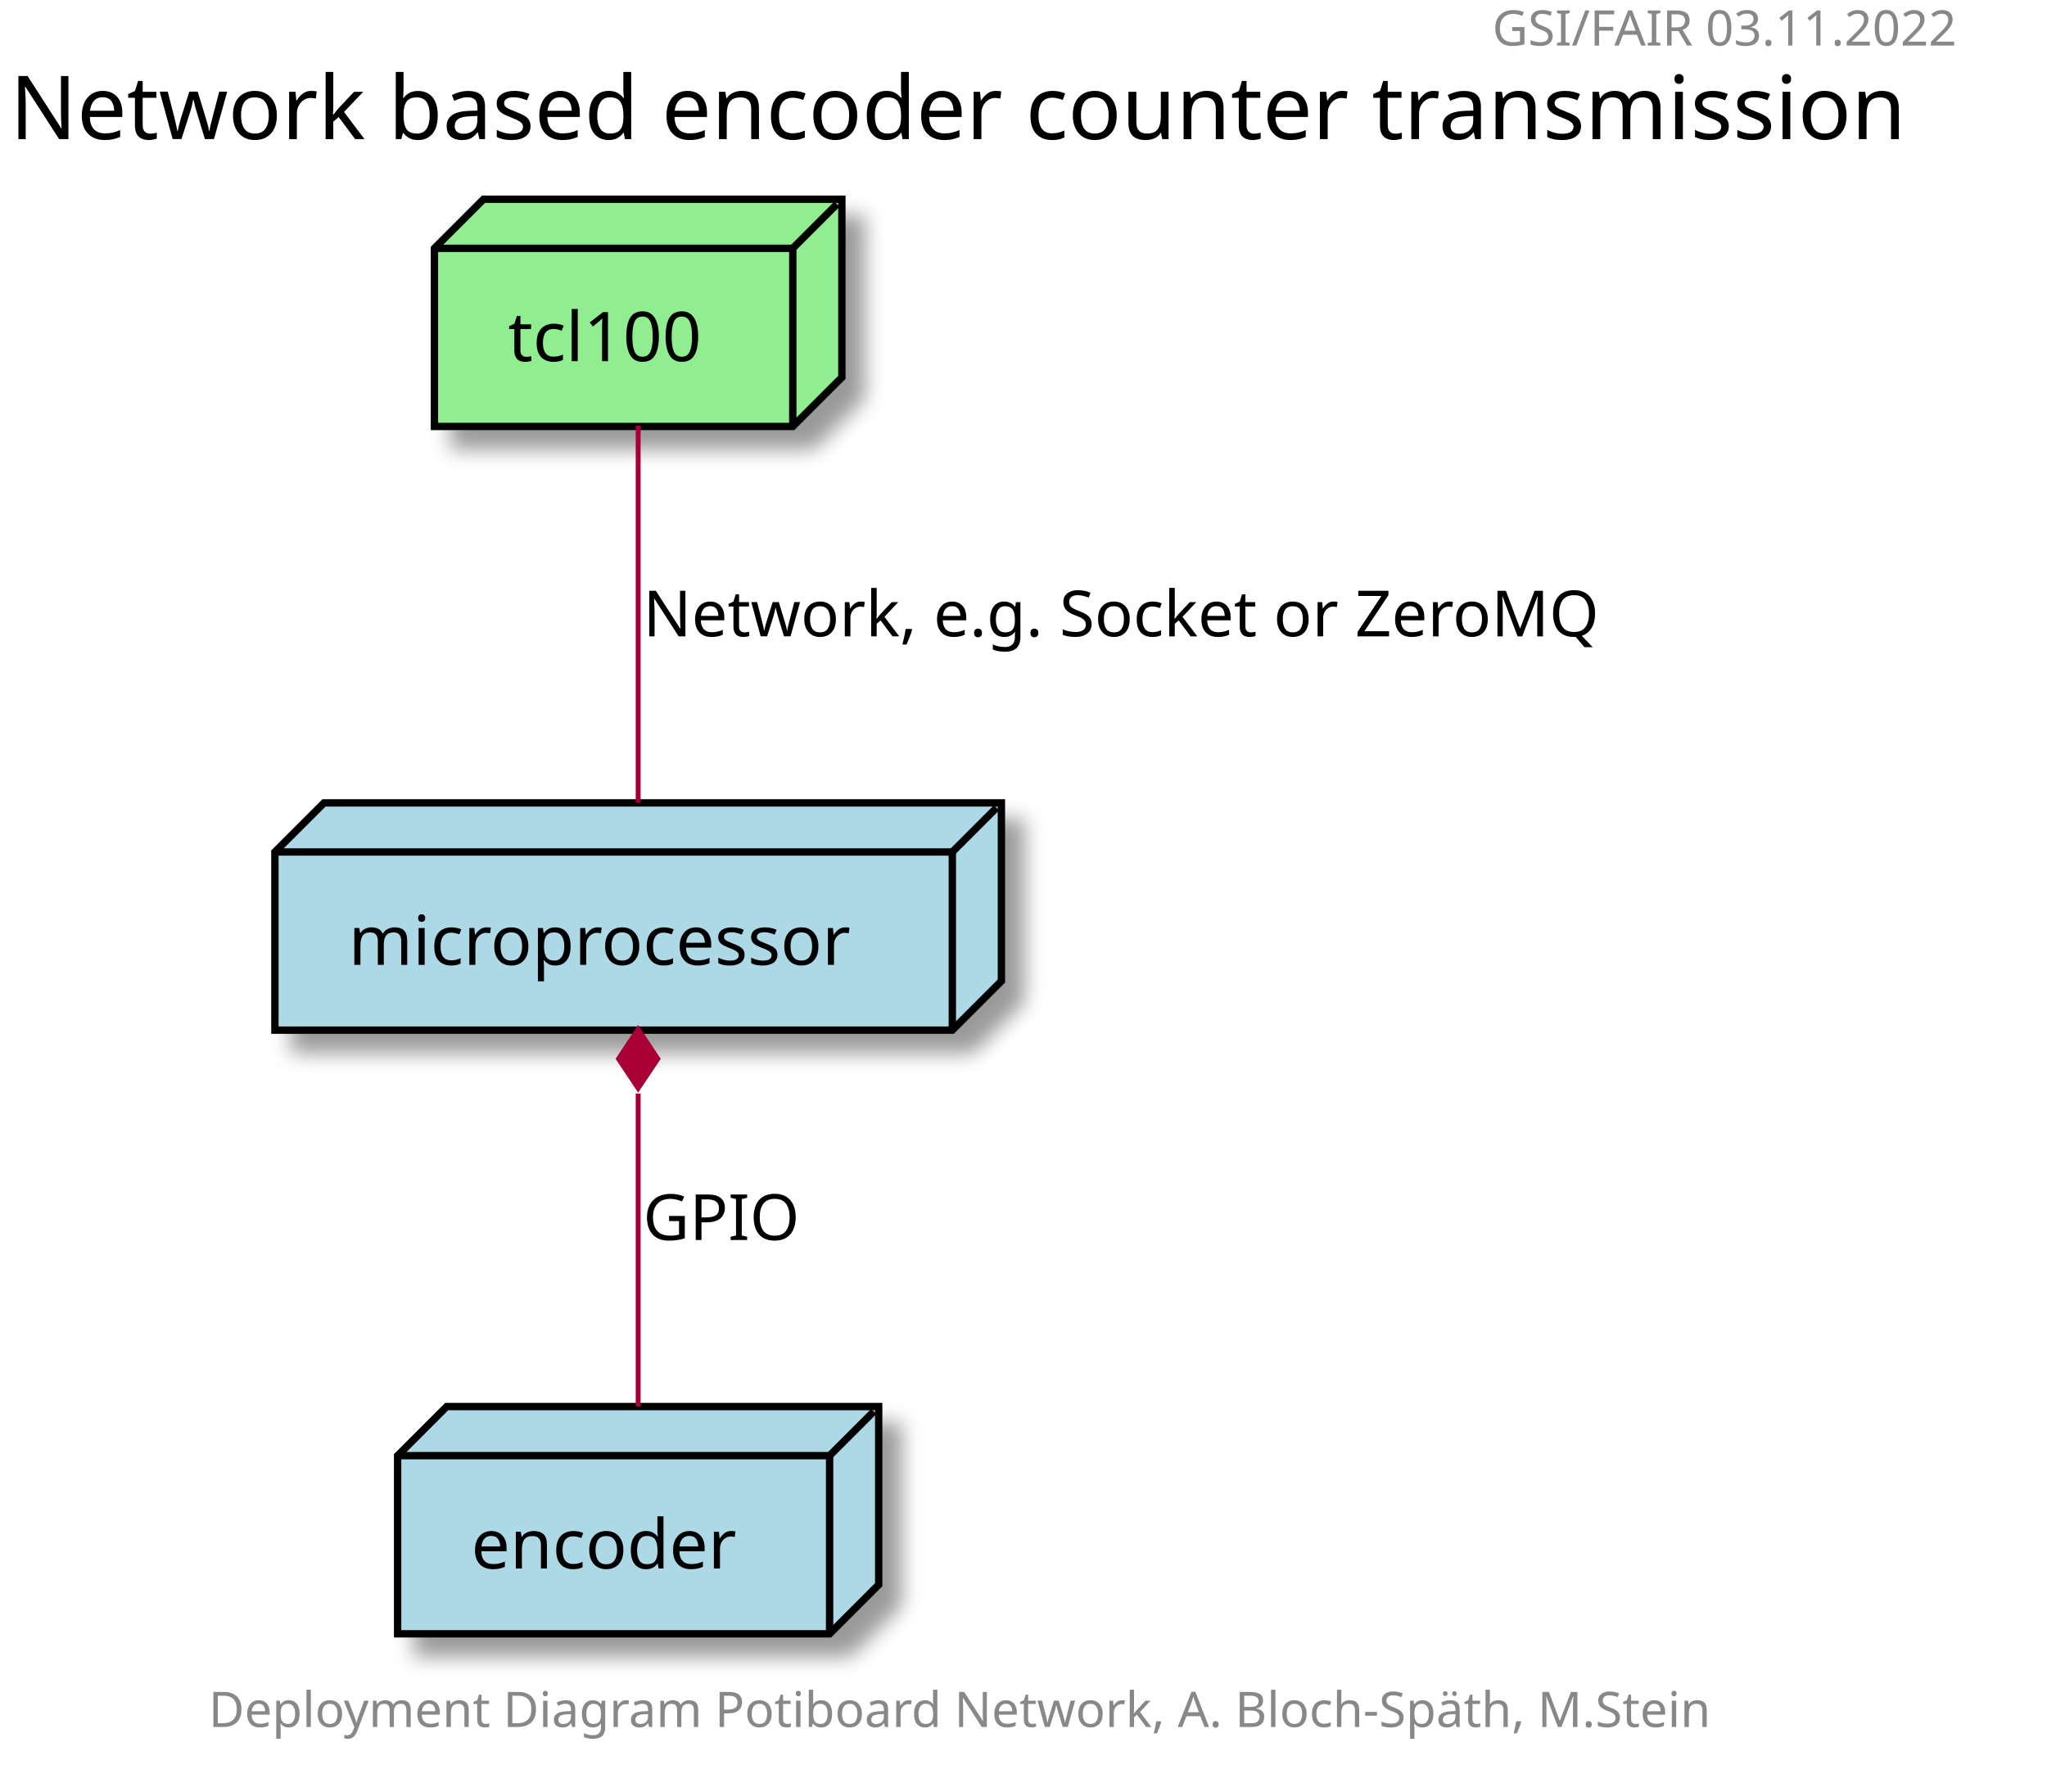
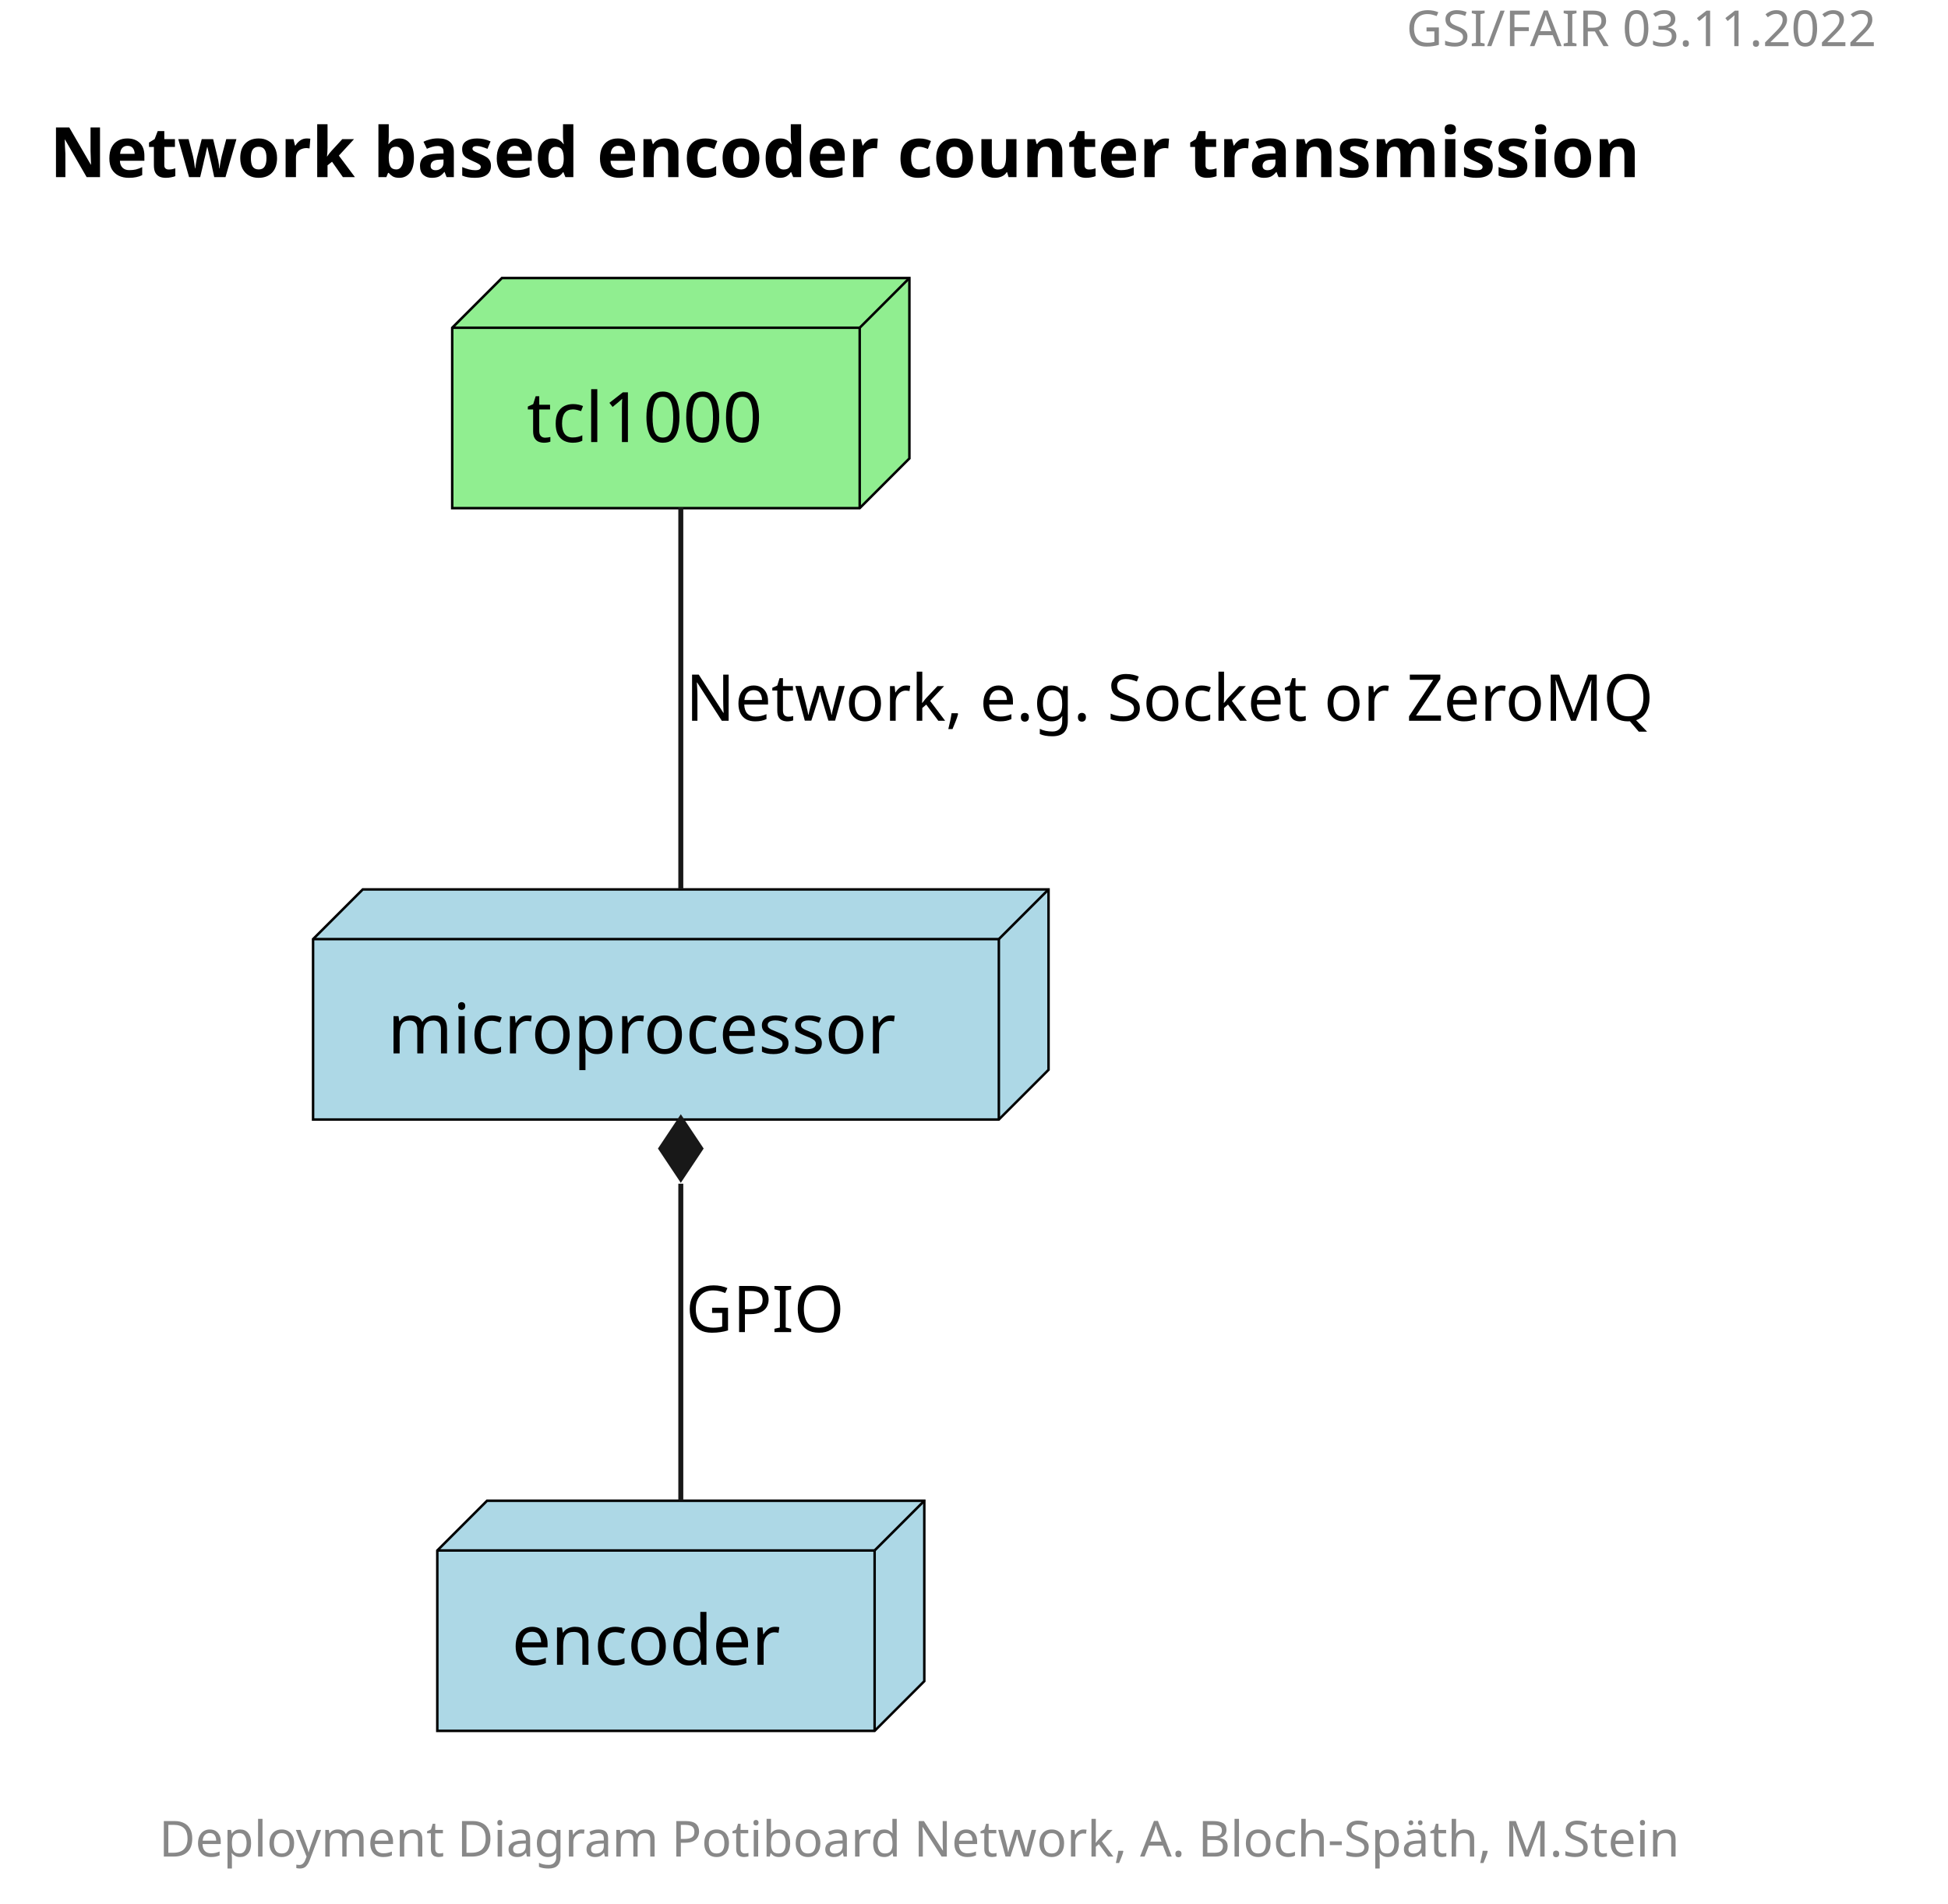
- <svg xmlns="http://www.w3.org/2000/svg" contentScriptType="application/ecmascript" contentStyleType="text/css" height="365px" preserveAspectRatio="none" style="width:417px;height:365px;" version="1.1" viewBox="0 0 417 365" width="417px" zoomAndPan="magnify">
-   <defs>
-     <filter height="300%" id="f1a1fvq47apb4i" width="300%" x="-1" y="-1">
-       <feGaussianBlur result="blurOut" stdDeviation="2.0" />
-       <feColorMatrix in="blurOut" result="blurOut2" type="matrix" values="0 0 0 0 0 0 0 0 0 0 0 0 0 0 0 0 0 0 .4 0" />
-       <feOffset dx="4.0" dy="4.0" in="blurOut2" result="blurOut3" />
-       <feBlend in="SourceGraphic" in2="blurOut3" mode="normal" />
-     </filter>
-   </defs>
+ <svg xmlns="http://www.w3.org/2000/svg" contentStyleType="text/css" height="383px" preserveAspectRatio="none" style="width:392px;height:383px;background:#FFFFFF;" version="1.1" viewBox="0 0 392 383" width="392px" zoomAndPan="magnify">
+   <defs />
  <g>
-     <text fill="#888888" font-family="sans-serif" font-size="10" lengthAdjust="spacingAndGlyphs" textLength="101" x="304" y="9.282">GSI/FAIR 03.11.2022</text>
-     <text fill="#000000" font-family="sans-serif" font-size="18" lengthAdjust="spacingAndGlyphs" textLength="401" x="2" y="28.349">Network based encoder counter transmission</text>
-     <polygon fill="#90EE90" filter="url(#f1a1fvq47apb4i)" points="88.5,50.594,98.5,40.594,171.5,40.594,171.5,76.891,161.5,86.891,88.5,86.891,88.5,50.594" style="stroke: #000000; stroke-width: 1.5;" />
-     <line style="stroke: #000000; stroke-width: 1.5;" x1="161.5" x2="170.5" y1="50.594" y2="41.594" />
-     <line style="stroke: #000000; stroke-width: 1.5;" x1="88.5" x2="161.5" y1="50.594" y2="50.594" />
-     <line style="stroke: #000000; stroke-width: 1.5;" x1="161.5" x2="161.5" y1="50.594" y2="86.891" />
-     <text fill="#000000" font-family="sans-serif" font-size="14" lengthAdjust="spacingAndGlyphs" textLength="43" x="103.5" y="73.589">tcl100</text>
-     <polygon fill="#ADD8E6" filter="url(#f1a1fvq47apb4i)" points="56,173.594,66,163.594,204,163.594,204,199.891,194,209.891,56,209.891,56,173.594" style="stroke: #000000; stroke-width: 1.5;" />
-     <line style="stroke: #000000; stroke-width: 1.5;" x1="194" x2="203" y1="173.594" y2="164.594" />
-     <line style="stroke: #000000; stroke-width: 1.5;" x1="56" x2="194" y1="173.594" y2="173.594" />
-     <line style="stroke: #000000; stroke-width: 1.5;" x1="194" x2="194" y1="173.594" y2="209.891" />
-     <text fill="#000000" font-family="sans-serif" font-size="14" lengthAdjust="spacingAndGlyphs" textLength="108" x="71" y="196.589">microprocessor</text>
-     <polygon fill="#ADD8E6" filter="url(#f1a1fvq47apb4i)" points="81,296.594,91,286.594,179,286.594,179,322.891,169,332.891,81,332.891,81,296.594" style="stroke: #000000; stroke-width: 1.5;" />
-     <line style="stroke: #000000; stroke-width: 1.5;" x1="169" x2="178" y1="296.594" y2="287.594" />
-     <line style="stroke: #000000; stroke-width: 1.5;" x1="81" x2="169" y1="296.594" y2="296.594" />
-     <line style="stroke: #000000; stroke-width: 1.5;" x1="169" x2="169" y1="296.594" y2="332.891" />
-     <text fill="#000000" font-family="sans-serif" font-size="14" lengthAdjust="spacingAndGlyphs" textLength="58" x="96" y="319.589">encoder</text>
-     <path d="M130,222.808 C130,243.427 130,268.637 130,286.562 " fill="none" id="microprocessor-encoder" style="stroke: #A80036; stroke-width: 1.0;" />
-     <polygon fill="#A80036" points="130,209.729,126,215.729,130,221.729,134,215.729,130,209.729" style="stroke: #A80036; stroke-width: 1.0;" />
-     <text fill="#000000" font-family="sans-serif" font-size="13" lengthAdjust="spacingAndGlyphs" textLength="31" x="131" y="252.661">GPIO</text>
-     <path d="M130,86.729 C130,108.72 130,141.606 130,163.562 " fill="none" id="tcl100-microprocessor" style="stroke: #A80036; stroke-width: 1.0;" />
-     <text fill="#000000" font-family="sans-serif" font-size="13" lengthAdjust="spacingAndGlyphs" textLength="205" x="131" y="129.661">Network, e.g. Socket or ZeroMQ</text>
-     <text fill="#888888" font-family="sans-serif" font-size="10" lengthAdjust="spacingAndGlyphs" textLength="320" x="42.5" y="351.876">Deployment Diagram Potiboard Network, A. Bloch-Späth, M.Stein</text>
+     <rect fill="none" height="11.641" style="stroke:none;stroke-width:1.0;" width="101" x="283" y="0" />
+     <text fill="#888888" font-family="sans-serif" font-size="10" lengthAdjust="spacing" textLength="101" x="283" y="9.282">GSI/FAIR 03.11.2022</text>
+     <rect fill="none" height="26.297" id="_title" style="stroke:none;stroke-width:1.0;" width="374" x="5" y="17.641" />
+     <text fill="#000000" font-family="sans-serif" font-size="14" font-weight="bold" lengthAdjust="spacing" textLength="364" x="10" y="35.636">Network based encoder counter transmission</text>
+     <g id="elem_tcl1000">
+       <polygon fill="#90EE90" points="91,65.938,101,55.938,183,55.938,183,92.234,173,102.234,91,102.234,91,65.938" style="stroke:#000000;stroke-width:0.5;" />
+       <line style="stroke:#000000;stroke-width:0.5;" x1="173" x2="183" y1="65.938" y2="55.938" />
+       <line style="stroke:#000000;stroke-width:0.5;" x1="91" x2="173" y1="65.938" y2="65.938" />
+       <line style="stroke:#000000;stroke-width:0.5;" x1="173" x2="173" y1="65.938" y2="102.234" />
+       <text fill="#000000" font-family="sans-serif" font-size="14" lengthAdjust="spacing" textLength="52" x="106" y="88.933">tcl1000</text>
+     </g>
+     <g id="elem_microprocessor">
+       <polygon fill="#ADD8E6" points="63,188.938,73,178.938,211,178.938,211,215.234,201,225.234,63,225.234,63,188.938" style="stroke:#000000;stroke-width:0.5;" />
+       <line style="stroke:#000000;stroke-width:0.5;" x1="201" x2="211" y1="188.938" y2="178.938" />
+       <line style="stroke:#000000;stroke-width:0.5;" x1="63" x2="201" y1="188.938" y2="188.938" />
+       <line style="stroke:#000000;stroke-width:0.5;" x1="201" x2="201" y1="188.938" y2="225.234" />
+       <text fill="#000000" font-family="sans-serif" font-size="14" lengthAdjust="spacing" textLength="108" x="78" y="211.933">microprocessor</text>
+     </g>
+     <g id="elem_encoder">
+       <polygon fill="#ADD8E6" points="88,311.938,98,301.938,186,301.938,186,338.234,176,348.234,88,348.234,88,311.938" style="stroke:#000000;stroke-width:0.5;" />
+       <line style="stroke:#000000;stroke-width:0.5;" x1="176" x2="186" y1="311.938" y2="301.938" />
+       <line style="stroke:#000000;stroke-width:0.5;" x1="88" x2="176" y1="311.938" y2="311.938" />
+       <line style="stroke:#000000;stroke-width:0.5;" x1="176" x2="176" y1="311.938" y2="348.234" />
+       <text fill="#000000" font-family="sans-serif" font-size="14" lengthAdjust="spacing" textLength="58" x="103" y="334.933">encoder</text>
+     </g>
+     <g id="link_microprocessor_encoder">
+       <path d="M137,238.151 C137,258.77 137,283.981 137,301.906 " fill="none" id="microprocessor-backto-encoder" style="stroke:#181818;stroke-width:1.0;" />
+       <polygon fill="#181818" points="137,225.073,133,231.073,137,237.073,141,231.073,137,225.073" style="stroke:#181818;stroke-width:1.0;" />
+       <text fill="#000000" font-family="sans-serif" font-size="13" lengthAdjust="spacing" textLength="31" x="138" y="268.004">GPIO</text>
+     </g>
+     <g id="link_tcl1000_microprocessor">
+       <path d="M137,102.073 C137,124.063 137,156.95 137,178.906 " fill="none" id="tcl1000-microprocessor" style="stroke:#181818;stroke-width:1.0;" />
+       <text fill="#000000" font-family="sans-serif" font-size="13" lengthAdjust="spacing" textLength="205" x="138" y="145.004">Network, e.g. Socket or ZeroMQ</text>
+     </g>
+     <rect fill="none" height="11.641" style="stroke:none;stroke-width:1.0;" width="320" x="32" y="364.234" />
+     <text fill="#888888" font-family="sans-serif" font-size="10" lengthAdjust="spacing" textLength="320" x="32" y="373.517">Deployment Diagram Potiboard Network, A. Bloch-Späth, M.Stein</text>
  </g>
</svg>
